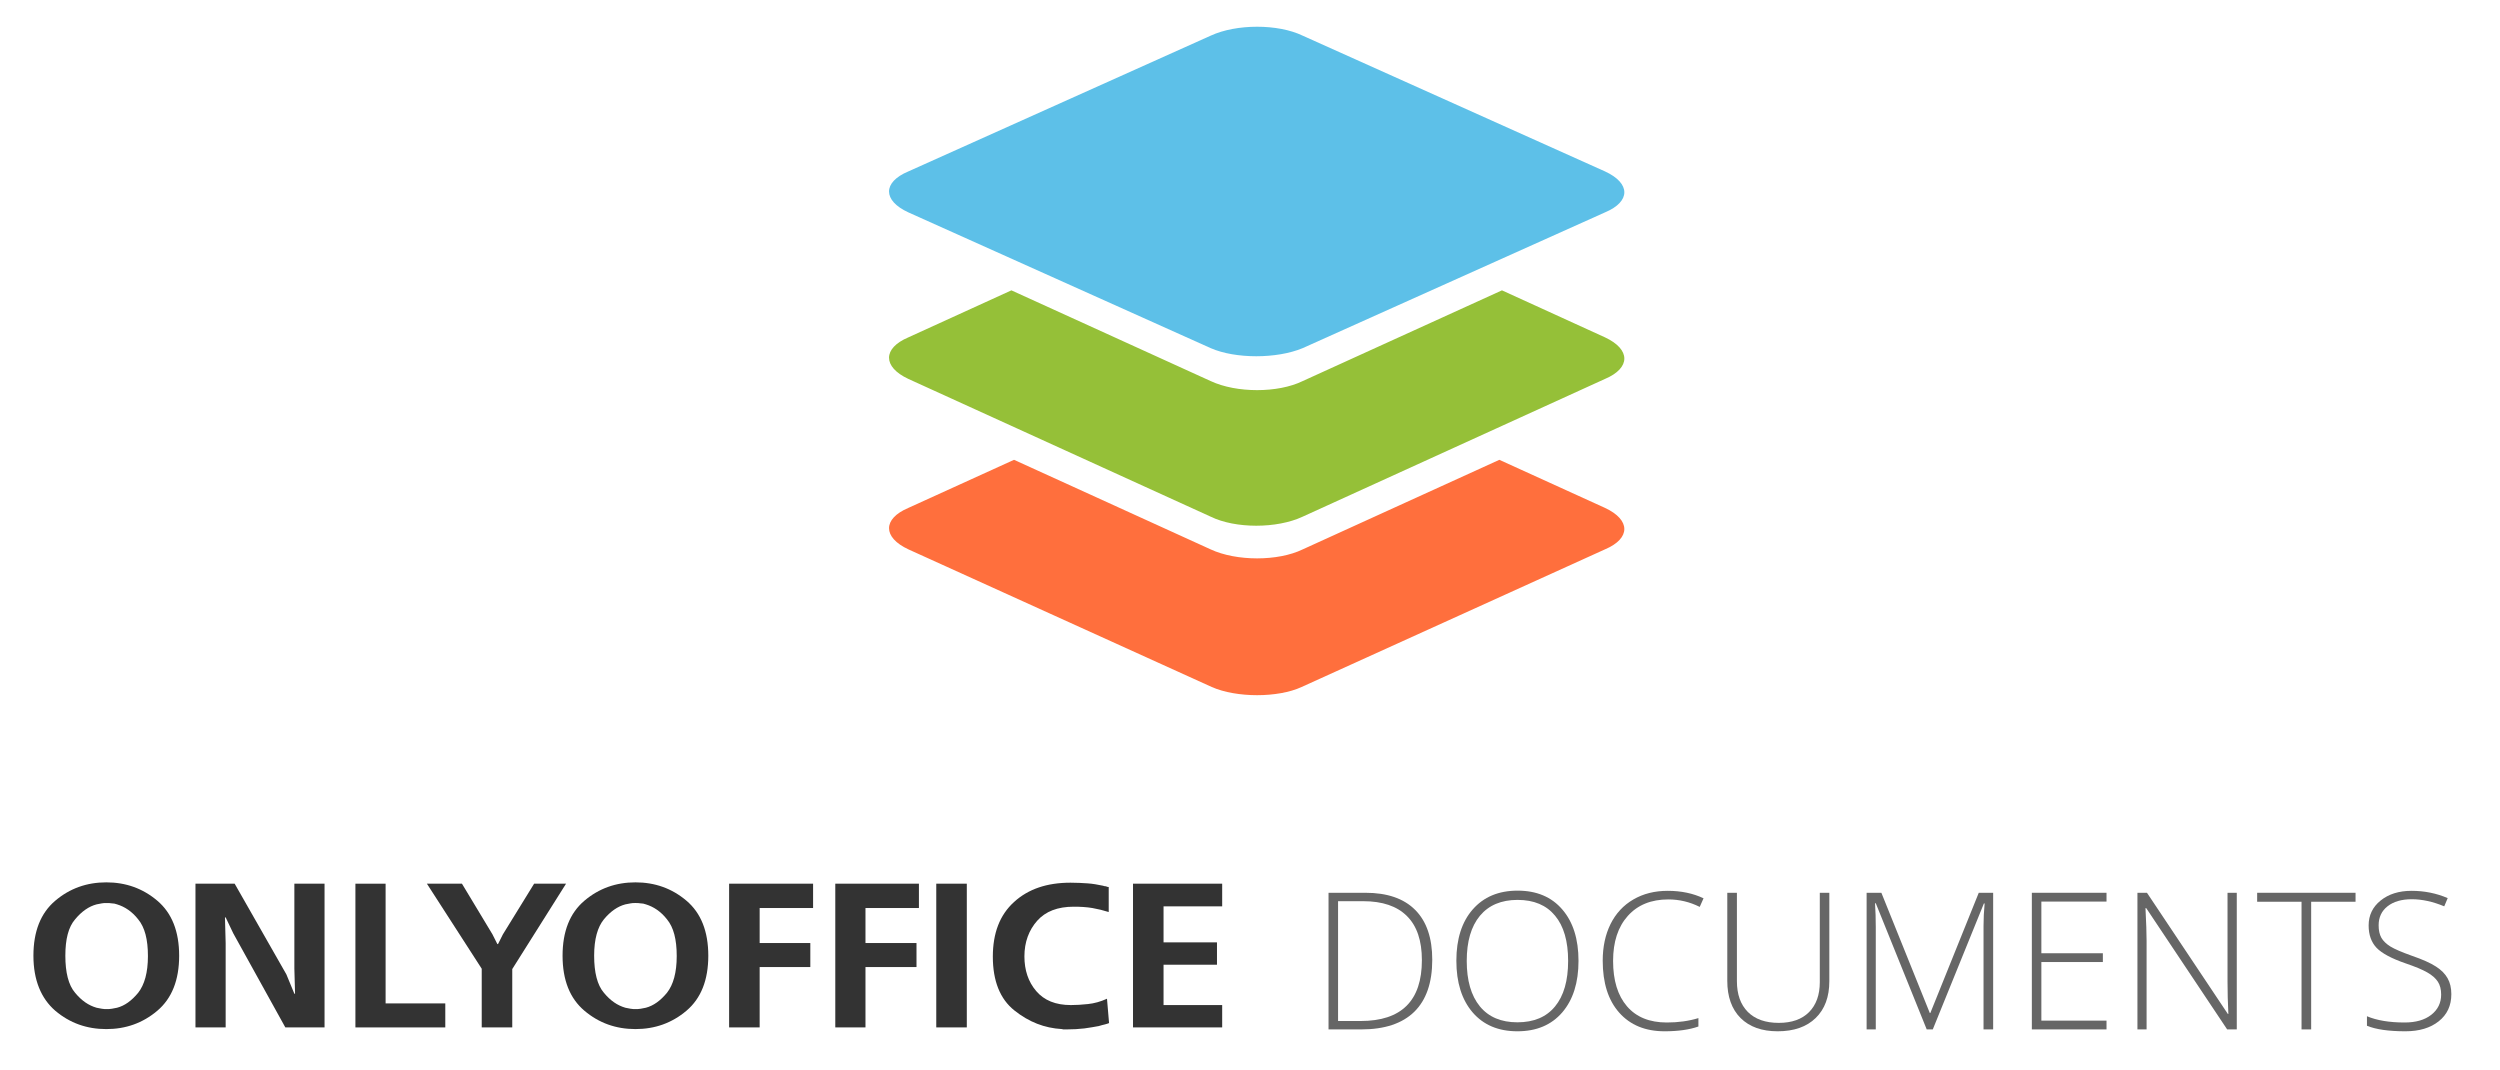
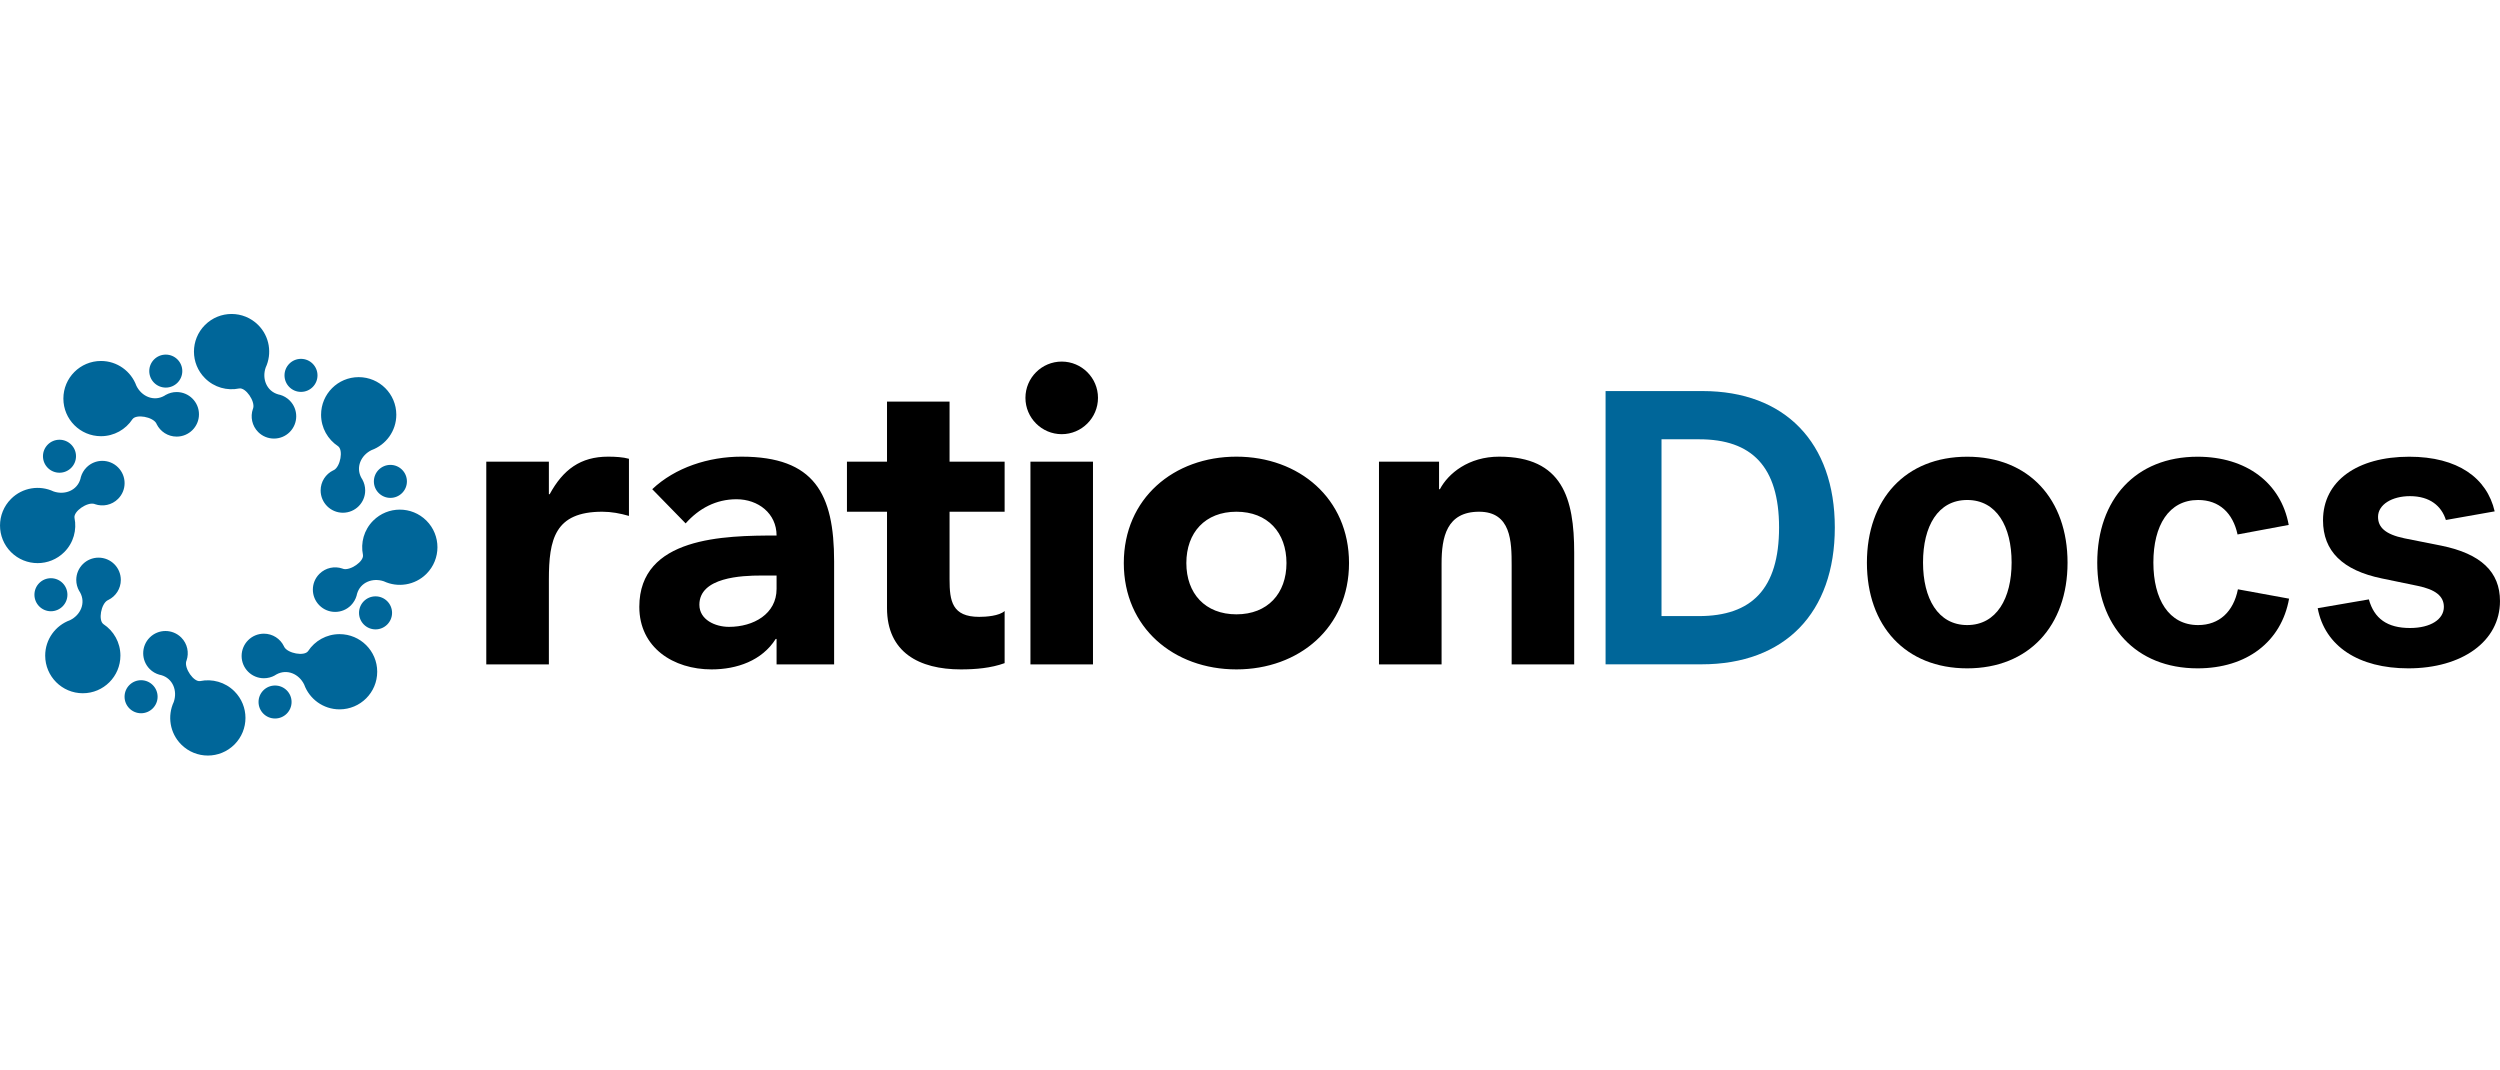
- <svg xmlns="http://www.w3.org/2000/svg" width="187" height="80" viewBox="0 0 187 80" fill="none">
-   <path d="M107.133 71.792C107.133 73.507 106.683 74.805 105.784 75.686C104.884 76.562 103.563 77 101.82 77H99.374V66.78H102.135C103.766 66.78 105.005 67.207 105.854 68.06C106.706 68.912 107.133 70.157 107.133 71.792ZM106.357 71.82C106.357 70.357 105.984 69.257 105.238 68.521C104.498 67.78 103.407 67.409 101.967 67.409H100.087V76.371H101.778C104.831 76.371 106.357 74.854 106.357 71.82Z" fill="black" fill-opacity="0.6" />
-   <path d="M118.072 71.876C118.072 73.498 117.667 74.782 116.856 75.728C116.045 76.669 114.927 77.14 113.501 77.14C112.08 77.14 110.963 76.669 110.153 75.728C109.342 74.782 108.936 73.493 108.936 71.862C108.936 70.236 109.344 68.957 110.16 68.025C110.98 67.088 112.098 66.62 113.515 66.62C114.941 66.62 116.057 67.09 116.863 68.032C117.669 68.968 118.072 70.25 118.072 71.876ZM109.712 71.876C109.712 73.34 110.038 74.472 110.691 75.273C111.343 76.07 112.28 76.469 113.501 76.469C114.731 76.469 115.67 76.073 116.318 75.28C116.97 74.488 117.296 73.353 117.296 71.876C117.296 70.404 116.97 69.276 116.318 68.493C115.67 67.706 114.736 67.312 113.515 67.312C112.299 67.312 111.36 67.708 110.698 68.5C110.041 69.292 109.712 70.418 109.712 71.876Z" fill="black" fill-opacity="0.6" />
-   <path d="M124.79 67.277C123.508 67.277 122.499 67.687 121.763 68.507C121.027 69.327 120.659 70.45 120.659 71.876C120.659 73.335 121.006 74.467 121.7 75.273C122.395 76.08 123.387 76.483 124.678 76.483C125.536 76.483 126.323 76.373 127.041 76.154V76.783C126.365 77.021 125.522 77.14 124.51 77.14C123.075 77.14 121.945 76.676 121.12 75.749C120.295 74.821 119.883 73.526 119.883 71.862C119.883 70.823 120.079 69.907 120.47 69.115C120.866 68.323 121.432 67.713 122.169 67.284C122.91 66.85 123.769 66.634 124.748 66.634C125.745 66.634 126.638 66.82 127.425 67.193L127.139 67.836C126.393 67.463 125.61 67.277 124.79 67.277Z" fill="black" fill-opacity="0.6" />
-   <path d="M136.834 66.78V73.393C136.834 74.567 136.494 75.486 135.813 76.147C135.133 76.809 134.185 77.14 132.968 77.14C131.785 77.14 130.86 76.809 130.193 76.147C129.532 75.481 129.201 74.553 129.201 73.365V66.78H129.921V73.393C129.921 74.376 130.193 75.143 130.738 75.693C131.284 76.238 132.055 76.511 133.052 76.511C134.026 76.511 134.781 76.243 135.317 75.707C135.853 75.166 136.121 74.418 136.121 73.463V66.78H136.834Z" fill="black" fill-opacity="0.6" />
-   <path d="M144.118 77L140.308 67.563H140.252C140.289 68.141 140.308 68.733 140.308 69.339V77H139.623V66.78H140.727L144.348 75.77H144.39L148.011 66.78H149.088V77H148.368V69.255C148.368 68.714 148.396 68.155 148.451 67.577H148.396L144.572 77H144.118Z" fill="black" fill-opacity="0.6" />
-   <path d="M157.567 77H151.982V66.78H157.567V67.438H152.694V71.303H157.294V71.96H152.694V76.343H157.567V77Z" fill="black" fill-opacity="0.6" />
-   <path d="M167.311 77H166.591L160.537 67.927H160.482C160.537 69.008 160.565 69.823 160.565 70.373V77H159.88V66.78H160.593L166.64 75.84H166.682C166.64 75.001 166.619 74.204 166.619 73.449V66.78H167.311V77Z" fill="black" fill-opacity="0.6" />
-   <path d="M172.875 77H172.155V67.451H168.835V66.78H176.195V67.451H172.875V77Z" fill="black" fill-opacity="0.6" />
-   <path d="M183.36 74.365C183.36 75.218 183.046 75.893 182.417 76.392C181.792 76.891 180.96 77.14 179.921 77.14C178.672 77.14 177.715 77.002 177.048 76.727V76.014C177.784 76.327 178.723 76.483 179.865 76.483C180.704 76.483 181.368 76.292 181.857 75.909C182.351 75.523 182.598 75.017 182.598 74.393C182.598 74.006 182.517 73.687 182.354 73.435C182.191 73.179 181.925 72.946 181.557 72.736C181.189 72.526 180.648 72.3 179.935 72.058C178.891 71.699 178.169 71.312 177.768 70.898C177.372 70.478 177.174 69.921 177.174 69.227C177.174 68.463 177.472 67.841 178.069 67.361C178.67 66.876 179.441 66.634 180.382 66.634C181.342 66.634 182.244 66.815 183.088 67.179L182.829 67.794C181.981 67.44 181.17 67.263 180.396 67.263C179.641 67.263 179.04 67.438 178.593 67.787C178.146 68.136 177.922 68.612 177.922 69.213C177.922 69.591 177.989 69.9 178.125 70.143C178.264 70.385 178.49 70.604 178.803 70.8C179.115 70.991 179.651 71.222 180.41 71.492C181.207 71.767 181.806 72.035 182.207 72.296C182.608 72.552 182.899 72.846 183.081 73.176C183.267 73.503 183.36 73.899 183.36 74.365Z" fill="black" fill-opacity="0.6" />
-   <path d="M84.749 66.099H91.419V67.795H87.033V70.489H91.03V72.161H87.033V75.179H91.419V76.85H84.749V66.099Z" fill="#333333" />
-   <path d="M82.932 66.349V68.22C82.543 68.095 82.128 67.995 81.713 67.921C81.271 67.846 80.804 67.821 80.311 67.821C79.117 67.821 78.209 68.17 77.586 68.868C76.963 69.567 76.626 70.465 76.626 71.537C76.626 72.56 76.911 73.433 77.508 74.132C78.105 74.83 78.961 75.179 80.103 75.179C80.493 75.179 80.908 75.154 81.375 75.104C81.842 75.055 82.309 74.93 82.803 74.705L82.958 76.526C82.88 76.551 82.777 76.601 82.647 76.626C82.517 76.651 82.361 76.701 82.18 76.751C81.868 76.801 81.531 76.875 81.115 76.925C80.7 76.975 80.259 77 79.792 77C79.74 77 79.662 77 79.61 77C79.558 77 79.48 77 79.428 76.975C78.131 76.9 76.963 76.451 75.873 75.578C74.809 74.73 74.264 73.383 74.264 71.562C74.264 69.791 74.783 68.444 75.847 67.472C76.911 66.499 78.312 66.025 80.077 66.025C80.544 66.025 80.96 66.05 81.349 66.075C81.738 66.1 82.128 66.174 82.491 66.249C82.569 66.274 82.647 66.299 82.751 66.299C82.751 66.324 82.855 66.349 82.932 66.349Z" fill="#333333" />
-   <path d="M70.033 76.85V66.099H72.317V76.85H70.033Z" fill="#333333" />
-   <path d="M62.48 66.099H68.735V67.92H64.738V70.539H68.554V72.335H64.738V76.85H62.48V66.099Z" fill="#333333" />
-   <path d="M54.538 66.099H60.819V67.92H56.822V70.539H60.612V72.335H56.822V76.85H54.538V66.099Z" fill="#333333" />
-   <path d="M42.08 71.488C42.08 69.667 42.625 68.295 43.715 67.372C44.806 66.449 46.077 66 47.531 66C48.984 66 50.256 66.449 51.346 67.372C52.436 68.295 52.981 69.667 52.981 71.488C52.981 73.309 52.436 74.68 51.346 75.603C50.256 76.526 48.984 76.975 47.531 76.975C46.077 76.975 44.806 76.526 43.715 75.603C42.625 74.68 42.08 73.309 42.08 71.488ZM44.442 71.488C44.442 72.735 44.676 73.683 45.169 74.256C45.662 74.855 46.181 75.204 46.778 75.379C46.908 75.404 47.038 75.429 47.167 75.454C47.297 75.479 47.427 75.479 47.531 75.479C47.66 75.479 47.79 75.479 47.92 75.454C48.05 75.429 48.18 75.404 48.309 75.379C48.88 75.229 49.399 74.855 49.893 74.256C50.36 73.658 50.619 72.76 50.619 71.513C50.619 70.265 50.386 69.367 49.893 68.769C49.425 68.17 48.88 67.821 48.309 67.646C48.18 67.596 48.05 67.572 47.92 67.572C47.79 67.546 47.66 67.546 47.531 67.546C47.401 67.546 47.271 67.546 47.167 67.572C47.038 67.596 46.908 67.621 46.778 67.646C46.207 67.796 45.662 68.17 45.169 68.769C44.702 69.343 44.442 70.24 44.442 71.488Z" fill="#333333" />
-   <path d="M31.932 66.1H34.554L36.838 69.892L37.201 70.615H37.253L37.616 69.892L39.952 66.1H42.34L38.317 72.486V76.851H36.033V72.461L31.932 66.1Z" fill="#333333" />
-   <path d="M26.585 66.1H28.843V75.055H33.308V76.851H26.585V66.1Z" fill="#333333" />
-   <path d="M14.621 66.1H17.553L21.421 72.885L22.018 74.332H22.07L22.018 72.436V66.1H24.276V76.851H21.343L17.45 69.817L16.879 68.62H16.827L16.879 70.54V76.851H14.621V66.1Z" fill="#333333" />
-   <path d="M2.5 71.488C2.5 69.667 3.045 68.295 4.135 67.372C5.225 66.449 6.497 66 7.95 66C9.404 66 10.676 66.449 11.766 67.372C12.856 68.295 13.401 69.667 13.401 71.488C13.401 73.309 12.856 74.681 11.766 75.604C10.676 76.527 9.404 76.976 7.95 76.976C6.497 76.976 5.225 76.527 4.135 75.604C3.071 74.681 2.5 73.309 2.5 71.488ZM4.888 71.488C4.888 72.735 5.121 73.683 5.615 74.257C6.108 74.856 6.627 75.205 7.224 75.379C7.353 75.404 7.483 75.429 7.613 75.454C7.743 75.479 7.873 75.479 7.976 75.479C8.106 75.479 8.236 75.479 8.366 75.454C8.495 75.429 8.625 75.404 8.755 75.379C9.326 75.23 9.845 74.856 10.338 74.257C10.805 73.658 11.065 72.76 11.065 71.513C11.065 70.266 10.831 69.368 10.338 68.769C9.871 68.171 9.326 67.821 8.755 67.647C8.625 67.597 8.495 67.572 8.366 67.572C8.236 67.547 8.106 67.547 7.976 67.547C7.847 67.547 7.717 67.547 7.613 67.572C7.483 67.597 7.353 67.622 7.224 67.647C6.653 67.796 6.108 68.171 5.615 68.769C5.121 69.343 4.888 70.241 4.888 71.488Z" fill="#333333" />
-   <path fill-rule="evenodd" clip-rule="evenodd" d="M90.639 51.387L67.95 41.093C66.017 40.195 66.017 38.806 67.95 37.989L75.849 34.394L90.555 41.093C92.487 41.992 95.597 41.992 97.445 41.093L112.151 34.394L120.05 37.989C121.983 38.888 121.983 40.276 120.05 41.093L97.361 51.387C95.597 52.204 92.487 52.204 90.639 51.387Z" fill="#FF6F3D" />
-   <path fill-rule="evenodd" clip-rule="evenodd" d="M90.565 38.649L67.945 28.343C66.018 27.444 66.018 26.053 67.945 25.235L75.653 21.718L90.565 28.507C92.492 29.407 95.592 29.407 97.435 28.507L112.347 21.718L120.055 25.235C121.982 26.135 121.982 27.526 120.055 28.343L97.435 38.649C95.508 39.549 92.408 39.549 90.565 38.649Z" fill="#95C038" />
-   <path fill-rule="evenodd" clip-rule="evenodd" d="M90.565 26.043L67.945 15.886C66.018 14.999 66.018 13.629 67.945 12.822L90.565 2.665C92.492 1.778 95.592 1.778 97.435 2.665L120.055 12.822C121.982 13.709 121.982 15.08 120.055 15.886L97.435 26.043C95.508 26.849 92.408 26.849 90.565 26.043Z" fill="#5DC0E8" />
+ <svg xmlns="http://www.w3.org/2000/svg" width="187" height="80" viewBox="0 -62.18 494.844 211.70" fill-rule="evenodd">
+   <style>.fil1{fill:#006699}.fil0{fill:#000000;fill-rule:nonzero}</style>
+   <g transform="translate(0.0025,-0.02942936)">
+     <g>
+       <g id="g2435">
+         <path class="fil0" d="m 96.25,69.36 h 12.39 V 52.6 c 0,-8.01 1.16,-13.46 10.57,-13.46 1.81,0 3.55,0.33 5.28,0.83 V 28.66 c -1.15,-0.33 -2.72,-0.42 -4.13,-0.42 -5.45,0 -8.91,2.56 -11.56,7.43 h -0.16 V 29.23 H 96.25 Z m 57.46,0 H 165.1 V 48.97 c 0,-13.38 -3.88,-20.73 -18.33,-20.73 -6.52,0 -13.13,2.15 -17.67,6.44 l 6.61,6.77 c 2.64,-2.97 6.02,-4.78 10.07,-4.78 4.29,0 7.93,2.8 7.93,7.18 -10.33,0 -27.17,0.25 -27.17,14.12 0,8.09 6.77,12.38 14.29,12.38 5.03,0 9.99,-1.73 12.71,-6.03 h 0.17 z m 0,-17.59 v 2.65 c 0,4.95 -4.55,7.51 -9.42,7.51 -2.72,0 -5.86,-1.4 -5.86,-4.38 0,-5.45 8.42,-5.78 12.22,-5.78 z m 45.14,-22.54 h -10.9 V 17.34 h -12.38 v 11.89 h -7.93 v 9.91 h 7.93 v 19.07 c 0,8.76 6.36,12.14 14.61,12.14 2.89,0 5.95,-0.25 8.67,-1.24 V 58.79 c -1.07,0.99 -3.71,1.16 -5.03,1.16 -5.37,0 -5.87,-3.14 -5.87,-7.43 V 39.14 h 10.9 z m 5.11,40.13 h 12.38 V 29.23 H 203.96 Z M 202.97,16.6 c 0,3.96 3.22,7.19 7.18,7.19 3.96,0 7.18,-3.23 7.18,-7.19 0,-3.96 -3.22,-7.18 -7.18,-7.18 -3.96,0 -7.18,3.22 -7.18,7.18 z m 19.47,32.7 c 0,12.8 9.9,21.05 22.29,21.05 12.38,0 22.29,-8.25 22.29,-21.05 0,-12.8 -9.91,-21.06 -22.29,-21.06 -12.39,0 -22.29,8.26 -22.29,21.06 z m 12.38,0 c 0,-6.03 3.72,-10.16 9.91,-10.16 6.19,0 9.91,4.13 9.91,10.16 0,6.02 -3.72,10.15 -9.91,10.15 -6.19,0 -9.91,-4.13 -9.91,-10.15 z m 38.13,20.06 h 12.39 V 49.38 c 0,-5.2 0.99,-10.24 7.43,-10.24 6.35,0 6.44,5.95 6.44,10.57 v 19.65 h 12.38 V 47.23 c 0,-10.73 -2.31,-18.99 -14.86,-18.99 -6.03,0 -10.07,3.31 -11.72,6.44 h -0.17 v -5.45 h -11.89 z" id="path137" />
+         <path class="fil1" d="m 19.98,9.3 c 3.23,0 5.97,2.05 7.01,4.91 v 0 c 1.02,2.09 3.41,3.17 5.52,1.99 0.1,-0.07 0.2,-0.13 0.3,-0.19 h 0.01 v 0 c 0.63,-0.35 1.36,-0.56 2.14,-0.56 2.44,0 4.42,1.98 4.42,4.41 0,2.44 -1.98,4.41 -4.42,4.41 -1.74,0 -3.24,-1.01 -3.96,-2.47 v 0 0 c -0.03,-0.06 -0.05,-0.11 -0.07,-0.16 -0.7,-1.27 -3.96,-1.88 -4.72,-0.81 v 0 c -1.33,2.02 -3.62,3.36 -6.23,3.36 -4.11,0 -7.44,-3.33 -7.44,-7.45 0,-4.11 3.33,-7.44 7.44,-7.44 z m -8.21,22.12 c 1.8,0 3.27,-1.46 3.27,-3.27 0,-1.8 -1.47,-3.26 -3.27,-3.26 -1.81,0 -3.27,1.46 -3.27,3.26 0,1.81 1.46,3.27 3.27,3.27 z m -1.7,27.42 c 1.81,0 3.27,-1.47 3.27,-3.27 0,-1.81 -1.46,-3.27 -3.27,-3.27 -1.8,0 -3.26,1.46 -3.26,3.27 0,1.8 1.46,3.27 3.26,3.27 z m 17.85,20.19 c 1.8,0 3.27,-1.47 3.27,-3.27 0,-1.81 -1.47,-3.27 -3.27,-3.27 -1.81,0 -3.27,1.46 -3.27,3.27 0,1.8 1.46,3.27 3.27,3.27 z m 26.52,1.04 c 1.8,0 3.27,-1.46 3.27,-3.27 0,-1.8 -1.47,-3.26 -3.27,-3.26 -1.81,0 -3.27,1.46 -3.27,3.26 0,1.81 1.46,3.27 3.27,3.27 z M 74.33,62.43 c 1.8,0 3.27,-1.47 3.27,-3.27 0,-1.81 -1.47,-3.27 -3.27,-3.27 -1.81,0 -3.27,1.46 -3.27,3.27 0,1.8 1.46,3.27 3.27,3.27 z M 77.27,36.4 c 1.8,0 3.27,-1.46 3.27,-3.26 0,-1.81 -1.47,-3.27 -3.27,-3.27 -1.8,0 -3.27,1.46 -3.27,3.27 0,1.8 1.47,3.26 3.27,3.26 z M 59.57,15.42 c 1.81,0 3.27,-1.46 3.27,-3.27 0,-1.8 -1.46,-3.27 -3.27,-3.27 -1.8,0 -3.26,1.47 -3.26,3.27 0,1.81 1.46,3.27 3.26,3.27 z M 51.1,2.18 c 2.28,2.28 2.77,5.67 1.48,8.43 v 0 c -0.76,2.2 0.17,4.65 2.5,5.31 0.11,0.02 0.23,0.05 0.34,0.08 h 0.01 v 0 c 0.7,0.2 1.36,0.58 1.91,1.13 1.72,1.72 1.72,4.51 0,6.24 -1.72,1.72 -4.51,1.72 -6.24,0 -1.23,-1.24 -1.58,-3.02 -1.05,-4.56 v 0 0 c 0.02,-0.06 0.04,-0.11 0.06,-0.16 0.4,-1.39 -1.47,-4.13 -2.76,-3.91 v 0 c -2.37,0.49 -4.94,-0.18 -6.78,-2.03 -2.91,-2.9 -2.91,-7.62 0,-10.53 2.91,-2.91 7.62,-2.91 10.53,0 z m 27.34,17.76 c 0,3.23 -2.05,5.97 -4.92,7.01 v 0 c -2.09,1.03 -3.16,3.41 -1.98,5.52 0.06,0.1 0.13,0.2 0.19,0.3 v 0.01 0 c 0.35,0.63 0.55,1.37 0.55,2.15 0,2.43 -1.97,4.41 -4.41,4.41 -2.43,0 -4.41,-1.98 -4.41,-4.41 0,-1.75 1.01,-3.25 2.48,-3.97 v 0 0 c 0.05,-0.02 0.1,-0.05 0.16,-0.07 1.27,-0.7 1.88,-3.96 0.81,-4.72 v 0 c -2.02,-1.33 -3.36,-3.62 -3.36,-6.23 0,-4.11 3.33,-7.44 7.44,-7.44 4.12,0 7.45,3.33 7.45,7.44 z m 5.96,31.5 c -2.28,2.27 -5.67,2.77 -8.43,1.47 v 0 c -2.2,-0.75 -4.65,0.18 -5.31,2.5 -0.02,0.12 -0.05,0.23 -0.08,0.35 v 0 0 c -0.2,0.7 -0.58,1.36 -1.13,1.92 -1.72,1.72 -4.51,1.72 -6.23,0 -1.73,-1.73 -1.73,-4.52 0,-6.24 1.23,-1.23 3.01,-1.58 4.55,-1.05 v 0 0 c 0.06,0.02 0.11,0.03 0.16,0.06 1.39,0.4 4.13,-1.47 3.91,-2.76 v 0 c -0.49,-2.38 0.18,-4.94 2.03,-6.79 2.91,-2.9 7.62,-2.9 10.53,0 2.91,2.91 2.91,7.63 0,10.54 z M 67.21,78.26 c -3.23,0 -5.97,-2.05 -7.01,-4.92 v 0 c -1.02,-2.09 -3.4,-3.16 -5.52,-1.98 -0.09,0.06 -0.2,0.13 -0.3,0.18 l -0.01,0.01 h 0.01 c -0.64,0.35 -1.37,0.55 -2.15,0.55 -2.44,0 -4.41,-1.97 -4.41,-4.41 0,-2.43 1.97,-4.41 4.41,-4.41 1.74,0 3.25,1.01 3.96,2.48 v 0 0 c 0.03,0.05 0.05,0.1 0.07,0.15 0.7,1.27 3.96,1.89 4.72,0.82 v 0 c 1.33,-2.03 3.62,-3.36 6.23,-3.36 4.11,0 7.45,3.33 7.45,7.44 0,4.12 -3.34,7.45 -7.45,7.45 z M 35.87,85.22 C 33.59,82.94 33.1,79.55 34.39,76.79 v 0 c 0.76,-2.2 -0.17,-4.65 -2.49,-5.31 -0.12,-0.02 -0.24,-0.05 -0.35,-0.08 h -0.01 v 0 c -0.7,-0.2 -1.36,-0.57 -1.91,-1.12 -1.72,-1.73 -1.72,-4.52 0,-6.24 1.72,-1.72 4.51,-1.72 6.24,0 1.23,1.23 1.58,3.01 1.05,4.55 v 0 0.01 c -0.02,0.05 -0.04,0.1 -0.06,0.15 -0.4,1.4 1.47,4.13 2.76,3.91 v 0 c 2.37,-0.49 4.94,0.19 6.78,2.03 2.91,2.91 2.91,7.62 0,10.53 -2.91,2.91 -7.62,2.91 -10.53,0 z M 8.94,67.62 c 0,-3.23 2.05,-5.97 4.91,-7.01 v 0 c 2.09,-1.02 3.17,-3.4 1.99,-5.52 -0.07,-0.09 -0.13,-0.2 -0.19,-0.3 v 0 0 c -0.35,-0.64 -0.56,-1.37 -0.56,-2.15 0,-2.44 1.98,-4.41 4.41,-4.41 2.44,0 4.41,1.97 4.41,4.41 0,1.74 -1.01,3.25 -2.47,3.96 v 0 0 c -0.06,0.03 -0.11,0.05 -0.16,0.08 -1.27,0.7 -1.88,3.95 -0.81,4.71 v 0 c 2.02,1.33 3.36,3.62 3.36,6.23 0,4.11 -3.33,7.45 -7.44,7.45 -4.12,0 -7.45,-3.34 -7.45,-7.45 z M 2.18,36.6 c 2.28,-2.28 5.67,-2.77 8.43,-1.47 v 0 c 2.2,0.75 4.65,-0.18 5.31,-2.5 0.02,-0.12 0.05,-0.23 0.08,-0.35 v 0 0 c 0.2,-0.7 0.58,-1.37 1.13,-1.92 1.72,-1.72 4.51,-1.72 6.23,0 1.73,1.73 1.73,4.52 0,6.24 -1.23,1.23 -3.01,1.58 -4.55,1.05 v 0 0 c -0.06,-0.02 -0.11,-0.04 -0.16,-0.06 -1.39,-0.4 -4.13,1.47 -3.91,2.76 v 0 c 0.49,2.37 -0.18,4.94 -2.03,6.79 -2.91,2.9 -7.62,2.9 -10.53,0 -2.91,-2.91 -2.91,-7.63 0,-10.54 z M 32.81,14.57 c 1.8,0 3.27,-1.46 3.27,-3.27 0,-1.8 -1.47,-3.26 -3.27,-3.26 -1.81,0 -3.27,1.46 -3.27,3.26 0,1.81 1.46,3.27 3.27,3.27 z" id="path139" />
+         <g aria-label="Docs" id="text548" fill="#000000" style="font-weight:bold;font-size:74.344px;stroke-width:0.548">
+           <path d="m 336.824,69.344 c 16.444,0 26.354,-10.164 26.354,-27.08 0,-16.844 -9.91,-27.008 -26.173,-27.008 h -19.203 v 54.088 z m -7.95,-9.547 V 24.803 h 7.478 c 10.346,0 15.791,5.373 15.791,17.461 0,12.161 -5.445,17.533 -15.864,17.533 z" style="fill:#006699" id="path2492" />
+           <path d="m 389.387,70.142 c 12.197,0 19.857,-8.422 19.857,-20.909 0,-12.56 -7.66,-20.982 -19.857,-20.982 -12.233,0 -19.857,8.422 -19.857,20.982 0,12.488 7.623,20.909 19.857,20.909 z m 0,-8.567 c -5.808,0 -8.749,-5.3 -8.749,-12.379 0,-7.188 2.94,-12.379 8.749,-12.379 5.808,0 8.785,5.227 8.785,12.379 0,7.079 -2.977,12.379 -8.785,12.379 z" style="stroke-width:0.548" id="path2494" />
+           <path d="m 434.981,70.142 c 9.729,0 16.59,-5.264 18.114,-13.794 l -10.128,-1.851 c -0.871,4.392 -3.666,7.079 -7.877,7.079 -5.808,0 -8.857,-5.118 -8.857,-12.379 0,-7.333 3.049,-12.379 8.857,-12.379 4.211,0 6.897,2.614 7.805,6.825 l 10.128,-1.888 c -1.525,-8.349 -8.422,-13.504 -18.042,-13.504 -12.233,0 -19.857,8.422 -19.857,20.982 0,12.488 7.623,20.909 19.857,20.909 z" style="stroke-width:0.548" id="path2496" />
+           <path d="m 476.691,70.142 c 10.636,0 18.15,-5.336 18.15,-13.322 0,-5.772 -3.775,-9.366 -11.616,-10.963 l -7.296,-1.452 c -3.848,-0.799 -5.227,-2.214 -5.227,-4.247 0,-2.432 2.759,-4.102 6.316,-4.102 3.957,0 6.244,1.96 7.115,4.719 l 9.656,-1.706 c -1.525,-6.607 -7.296,-10.818 -16.916,-10.818 -10.273,0 -17.061,4.792 -17.061,12.596 0,6.062 3.848,9.91 11.689,11.507 l 7.006,1.452 c 3.558,0.726 5.227,2.033 5.227,4.175 0,2.432 -2.577,4.175 -6.716,4.175 -4.465,0 -7.079,-1.851 -8.131,-5.663 l -10.128,1.742 c 1.416,7.551 8.131,11.907 17.933,11.907 z" style="stroke-width:0.548" id="path2498" />
+         </g>
+       </g>
+     </g>
+   </g>
</svg>
